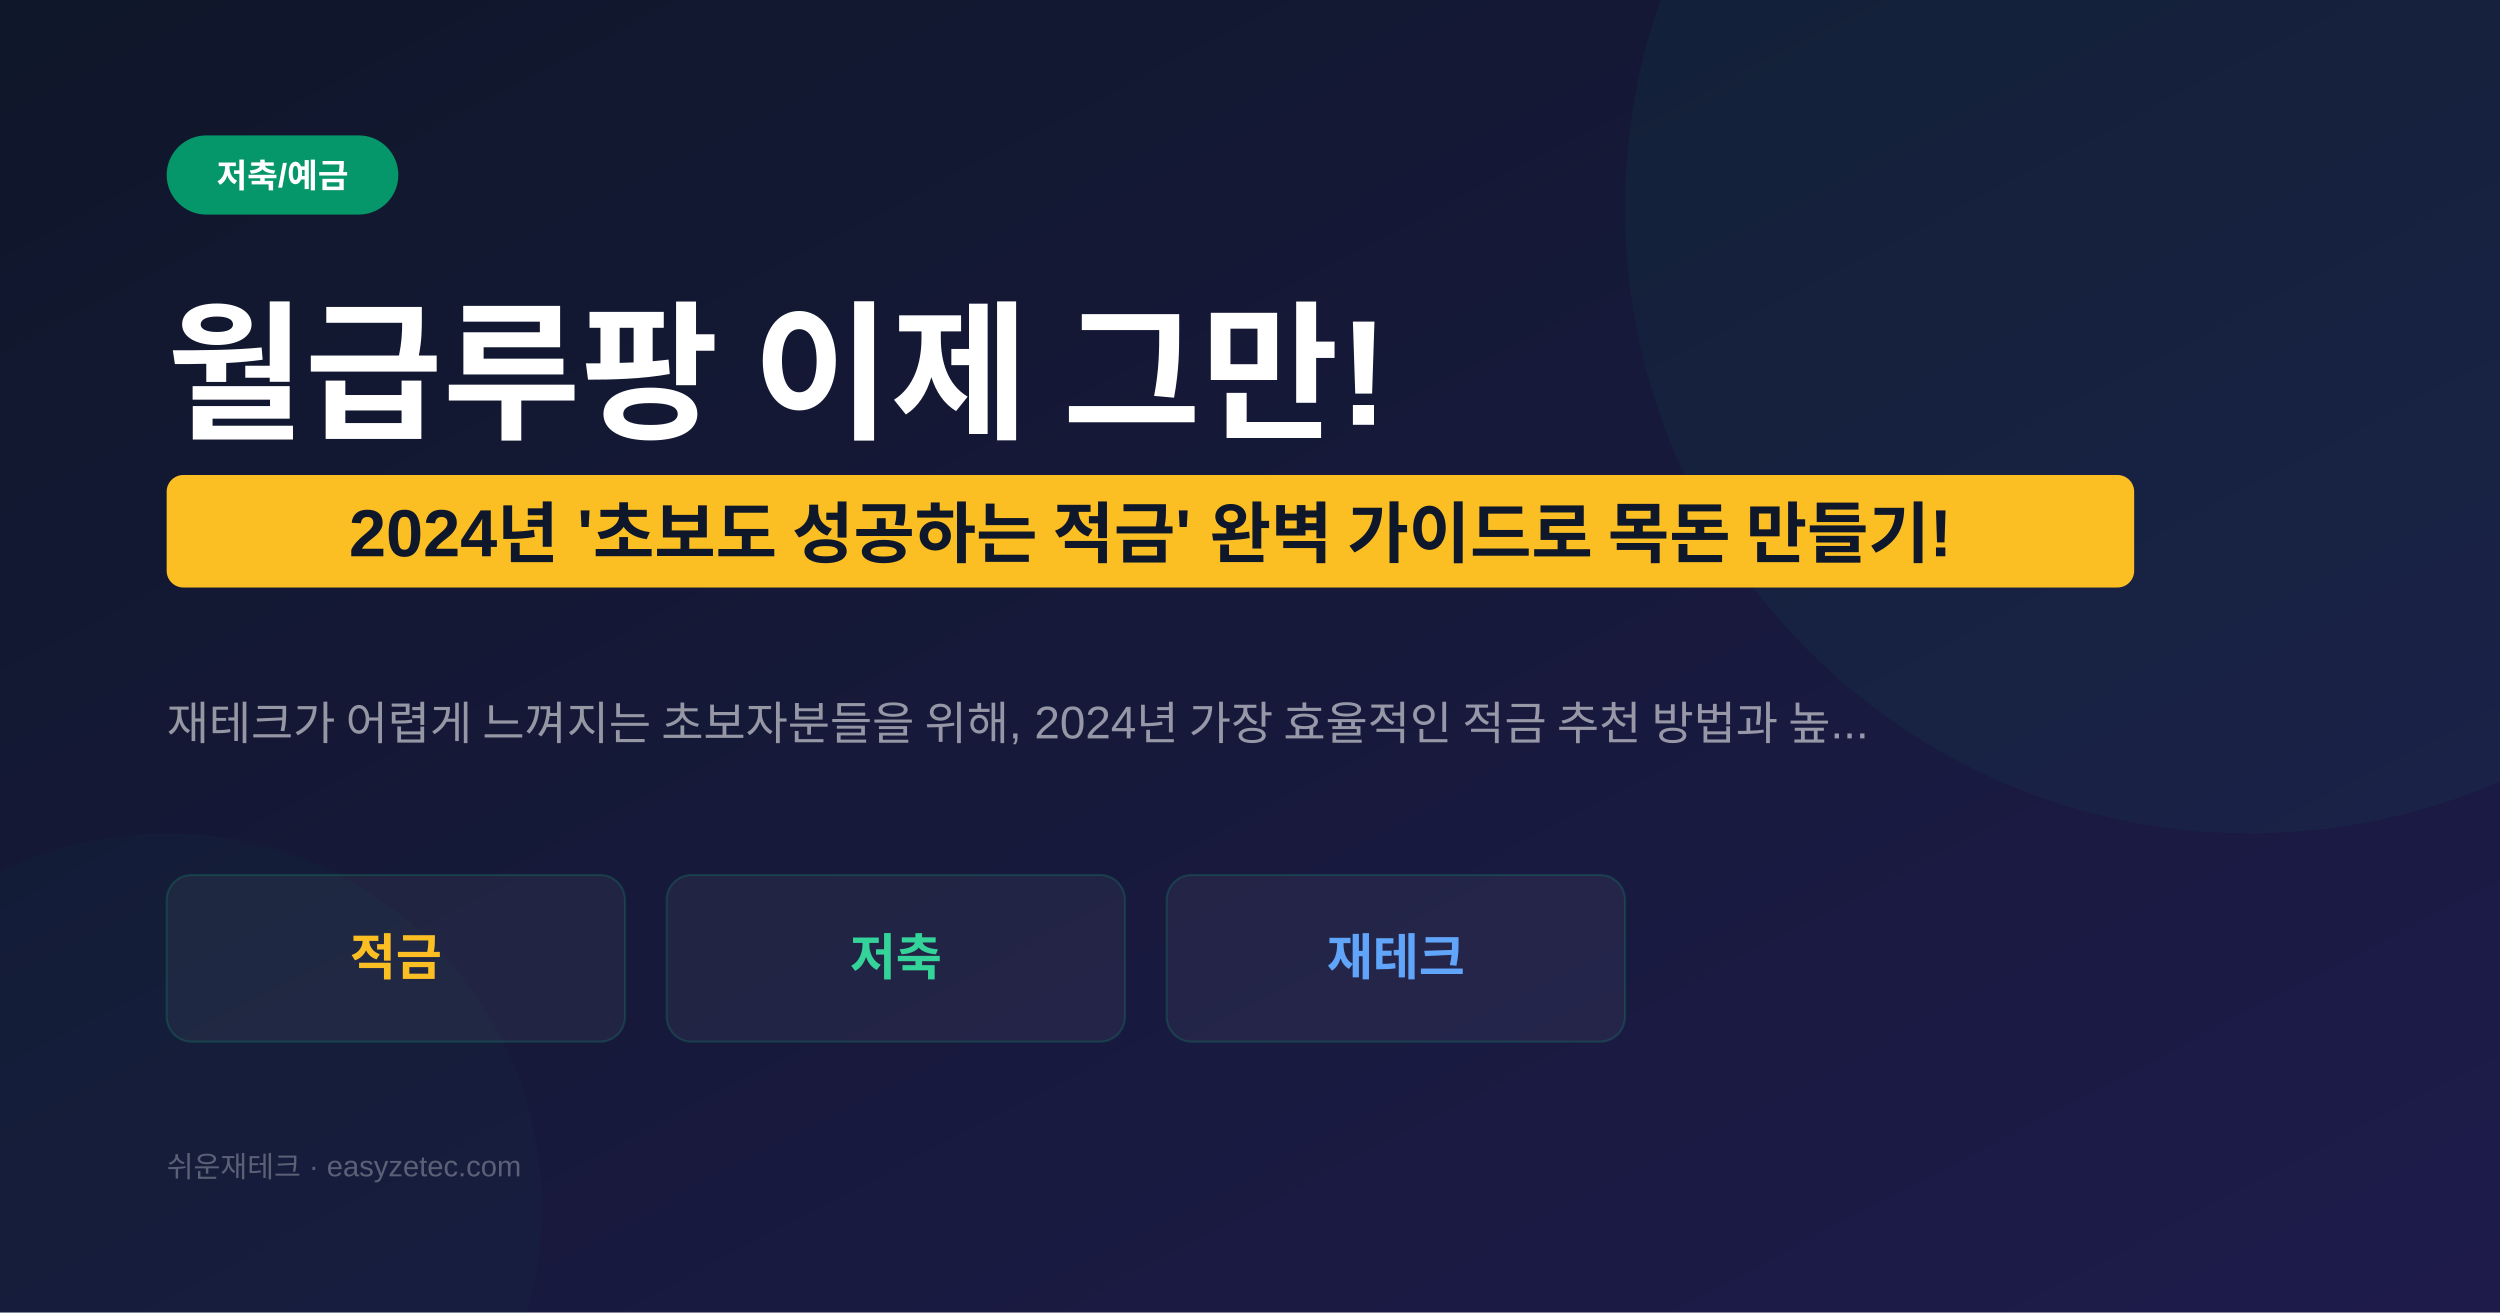
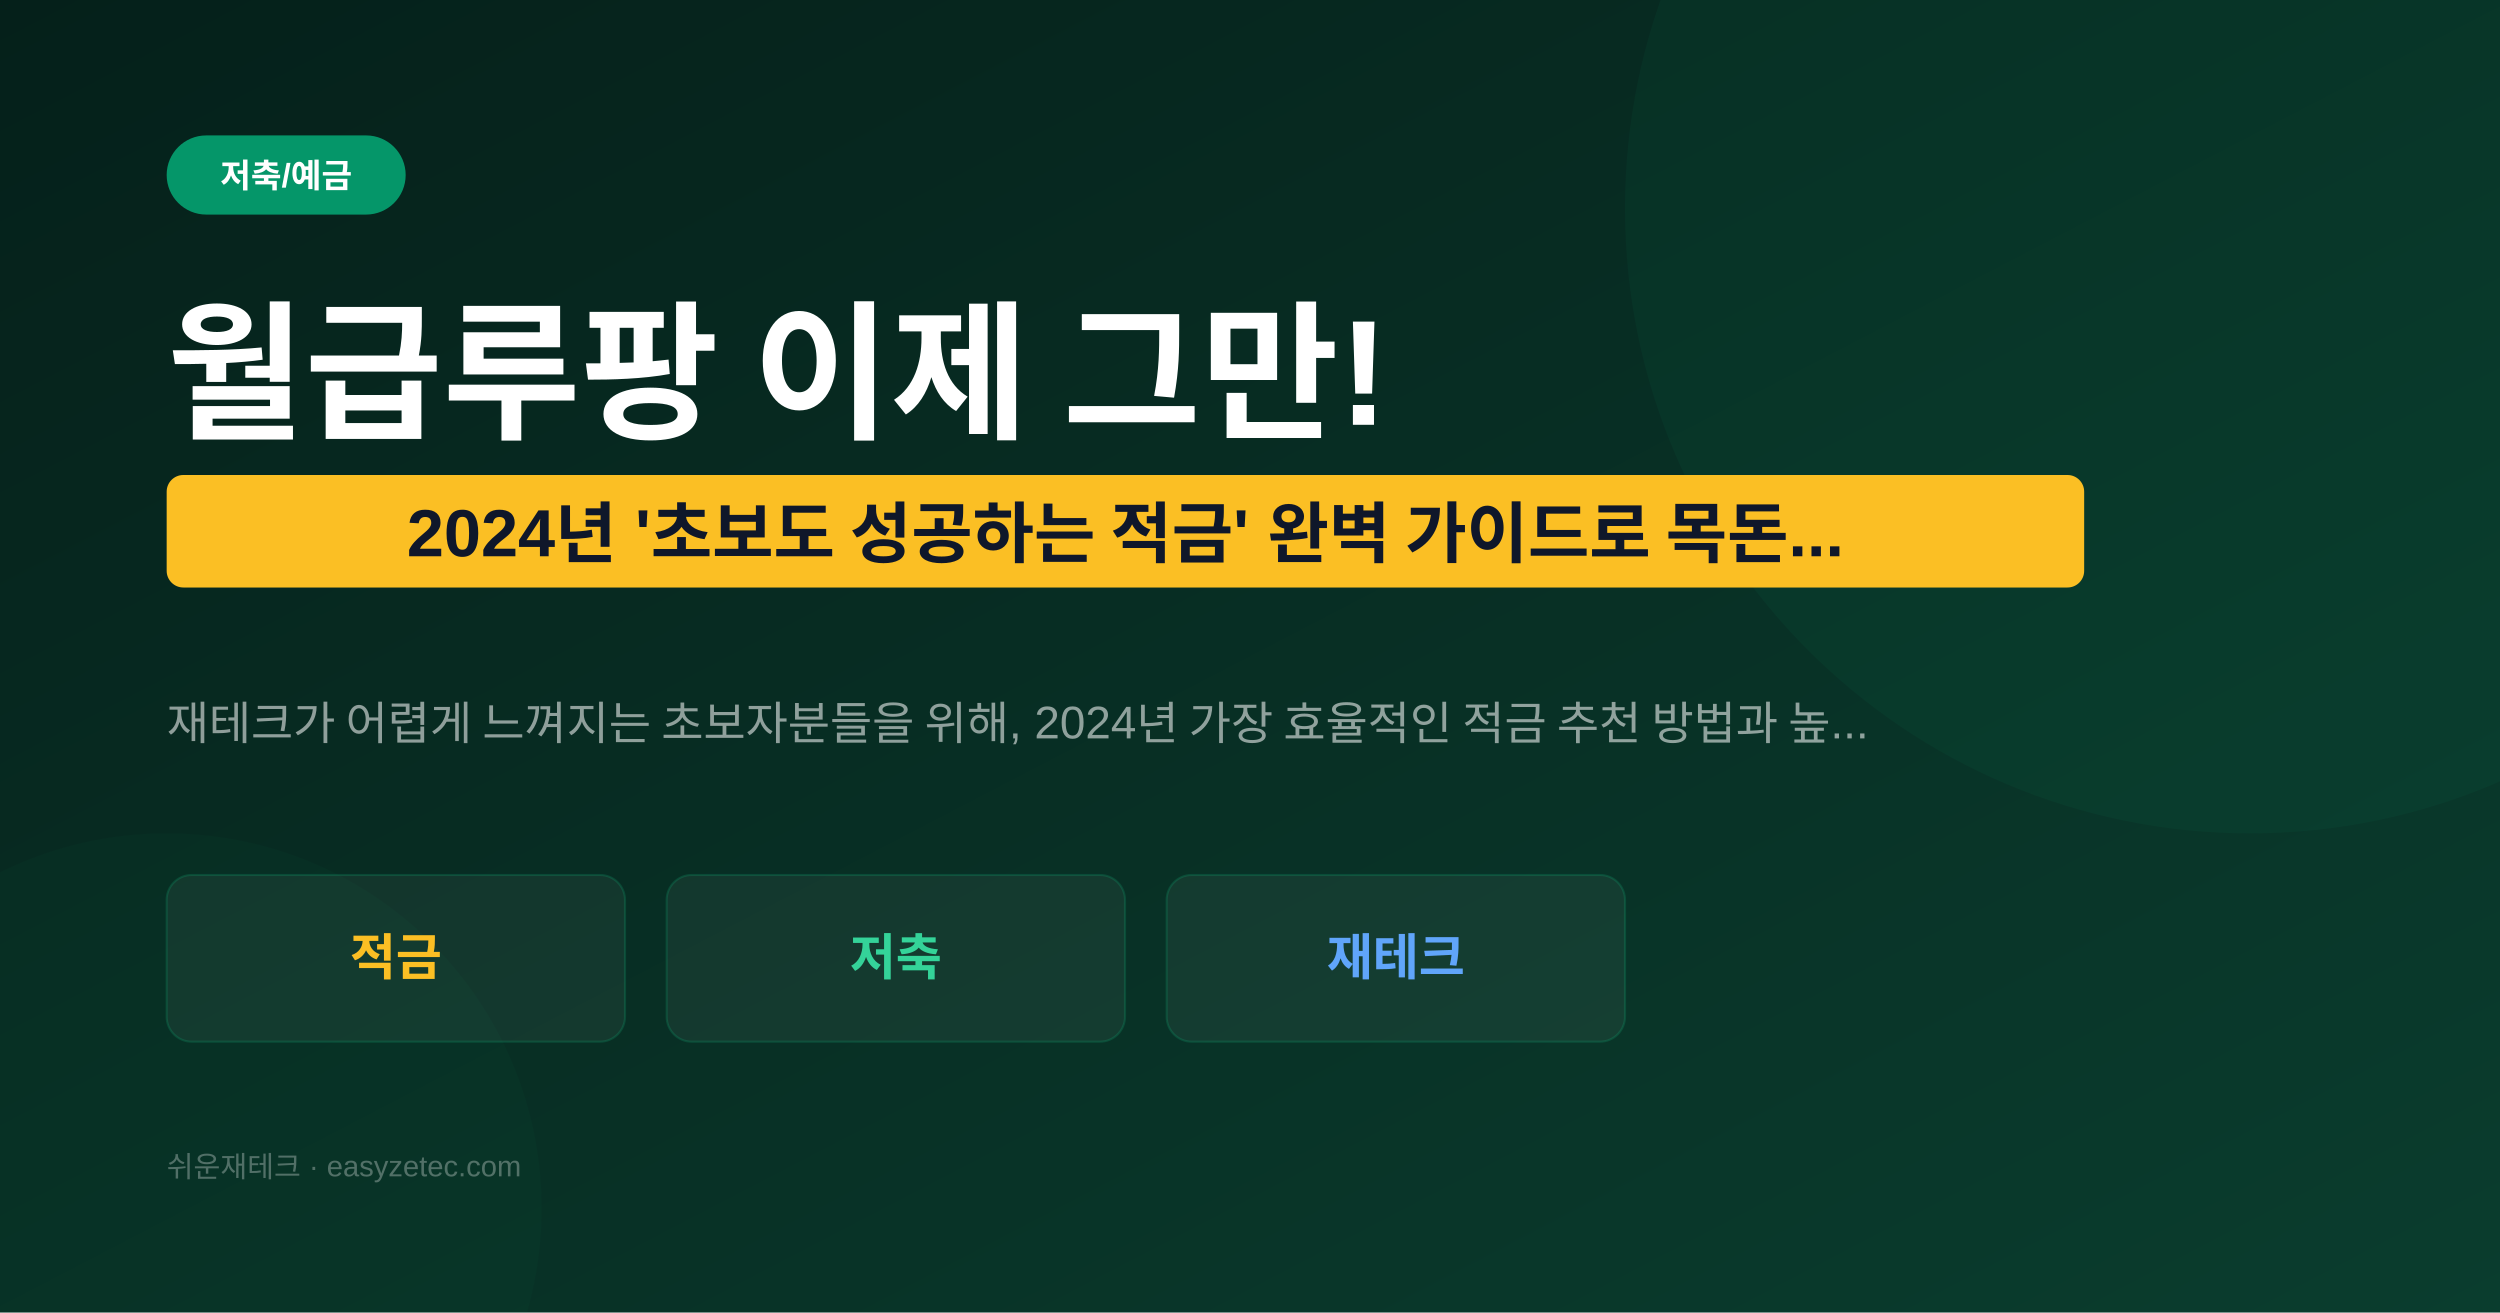
<svg xmlns="http://www.w3.org/2000/svg" width="1200" height="630" viewBox="0 0 1200 630">
  <defs>
    <linearGradient id="bg" x1="0%" y1="0%" x2="100%" y2="100%">
-       <stop offset="0%" style="stop-color:#0f172a" />
-       <stop offset="100%" style="stop-color:#1e1b4b" />
+       <stop offset="0%" style="stop-color:#05201a" />
+       <stop offset="100%" style="stop-color:#0a3d2e" />
    </linearGradient>
  </defs>
  <rect width="1200" height="630" fill="url(#bg)" />
  <circle cx="1080" cy="100" r="300" fill="rgba(16,185,129,0.05)" />
  <circle cx="80" cy="580" r="180" fill="rgba(16,185,129,0.03)" />
-   <rect x="80" y="65" width="111.2" height="38" rx="19" fill="#059669" />
-   <text x="135.6" y="90" font-family="Arial,sans-serif" font-size="16" font-weight="bold" fill="white" text-anchor="middle">저축/예금</text>
-   <text x="80" y="205" font-family="Arial,sans-serif" font-size="72" font-weight="900" fill="white">월급루팡 이제 그만!</text>
-   <rect x="80" y="228" width="944.4" height="54" rx="8" fill="#FBBF24" />
-   <text x="552.2" y="267" font-family="Arial,sans-serif" font-size="32" font-weight="900" fill="#0f172a" text-anchor="middle">2024년 '초보도 성공하는 적금' 완벽 가이드로 목돈 만들기!</text>
-   <text x="80" y="355" font-family="Arial,sans-serif" font-size="22" fill="rgba(255,255,255,0.55)">재테크가 어렵게 느껴지는 초보자분들을 위해, 2024년 가장 효율적인 적금 추천 방법과 높...</text>
+   <rect x="80" y="65" width="114.72" height="38" rx="19" fill="#059669" />
+   <text x="137.36" y="90" font-family="GmarketSansTTF,Arial,sans-serif" font-size="16" font-weight="bold" fill="white" text-anchor="middle">저축/예금</text>
+   <text x="80" y="205" font-family="GmarketSansTTF,Arial,sans-serif" font-size="72" font-weight="900" fill="white">월급루팡 이제 그만!</text>
+   <rect x="80" y="228" width="920.4" height="54" rx="8" fill="#FBBF24" />
+   <text x="540.2" y="267" font-family="GmarketSansTTF,Arial,sans-serif" font-size="32" font-weight="900" fill="#0f172a" text-anchor="middle">2024년 '초보도 성공하는 적금' 완벽 가이드로 목돈...</text>
+   <text x="80" y="355" font-family="GmarketSansTTF,Arial,sans-serif" font-size="22" fill="rgba(255,255,255,0.55)">재테크가 어렵게 느껴지는 초보자분들을 위해, 2024년 가장 효율적인 적금 추천 방법과 높...</text>
  <rect x="80" y="420" width="220" height="80" rx="12" fill="rgba(255,255,255,0.05)" stroke="rgba(16,185,129,0.2)" stroke-width="1" />
-   <text x="190" y="468" font-family="Arial,sans-serif" font-size="24" font-weight="900" fill="#FBBF24" text-anchor="middle">적금</text>
+   <text x="190" y="468" font-family="GmarketSansTTF,Arial,sans-serif" font-size="24" font-weight="900" fill="#FBBF24" text-anchor="middle">적금</text>
  <rect x="320" y="420" width="220" height="80" rx="12" fill="rgba(255,255,255,0.05)" stroke="rgba(16,185,129,0.2)" stroke-width="1" />
-   <text x="430" y="468" font-family="Arial,sans-serif" font-size="24" font-weight="900" fill="#34D399" text-anchor="middle">저축</text>
+   <text x="430" y="468" font-family="GmarketSansTTF,Arial,sans-serif" font-size="24" font-weight="900" fill="#34D399" text-anchor="middle">저축</text>
  <rect x="560" y="420" width="220" height="80" rx="12" fill="rgba(255,255,255,0.05)" stroke="rgba(16,185,129,0.2)" stroke-width="1" />
-   <text x="670" y="468" font-family="Arial,sans-serif" font-size="24" font-weight="900" fill="#60A5FA" text-anchor="middle">재테크</text>
-   <text x="80" y="565" font-family="Arial,sans-serif" font-size="14" fill="rgba(255,255,255,0.3)">쉬운재테크 · easyzetec.com</text>
+   <text x="670" y="468" font-family="GmarketSansTTF,Arial,sans-serif" font-size="24" font-weight="900" fill="#60A5FA" text-anchor="middle">재테크</text>
+   <text x="80" y="565" font-family="GmarketSansTTF,Arial,sans-serif" font-size="14" fill="rgba(255,255,255,0.3)">쉬운재테크 · easyzetec.com</text>
</svg>
